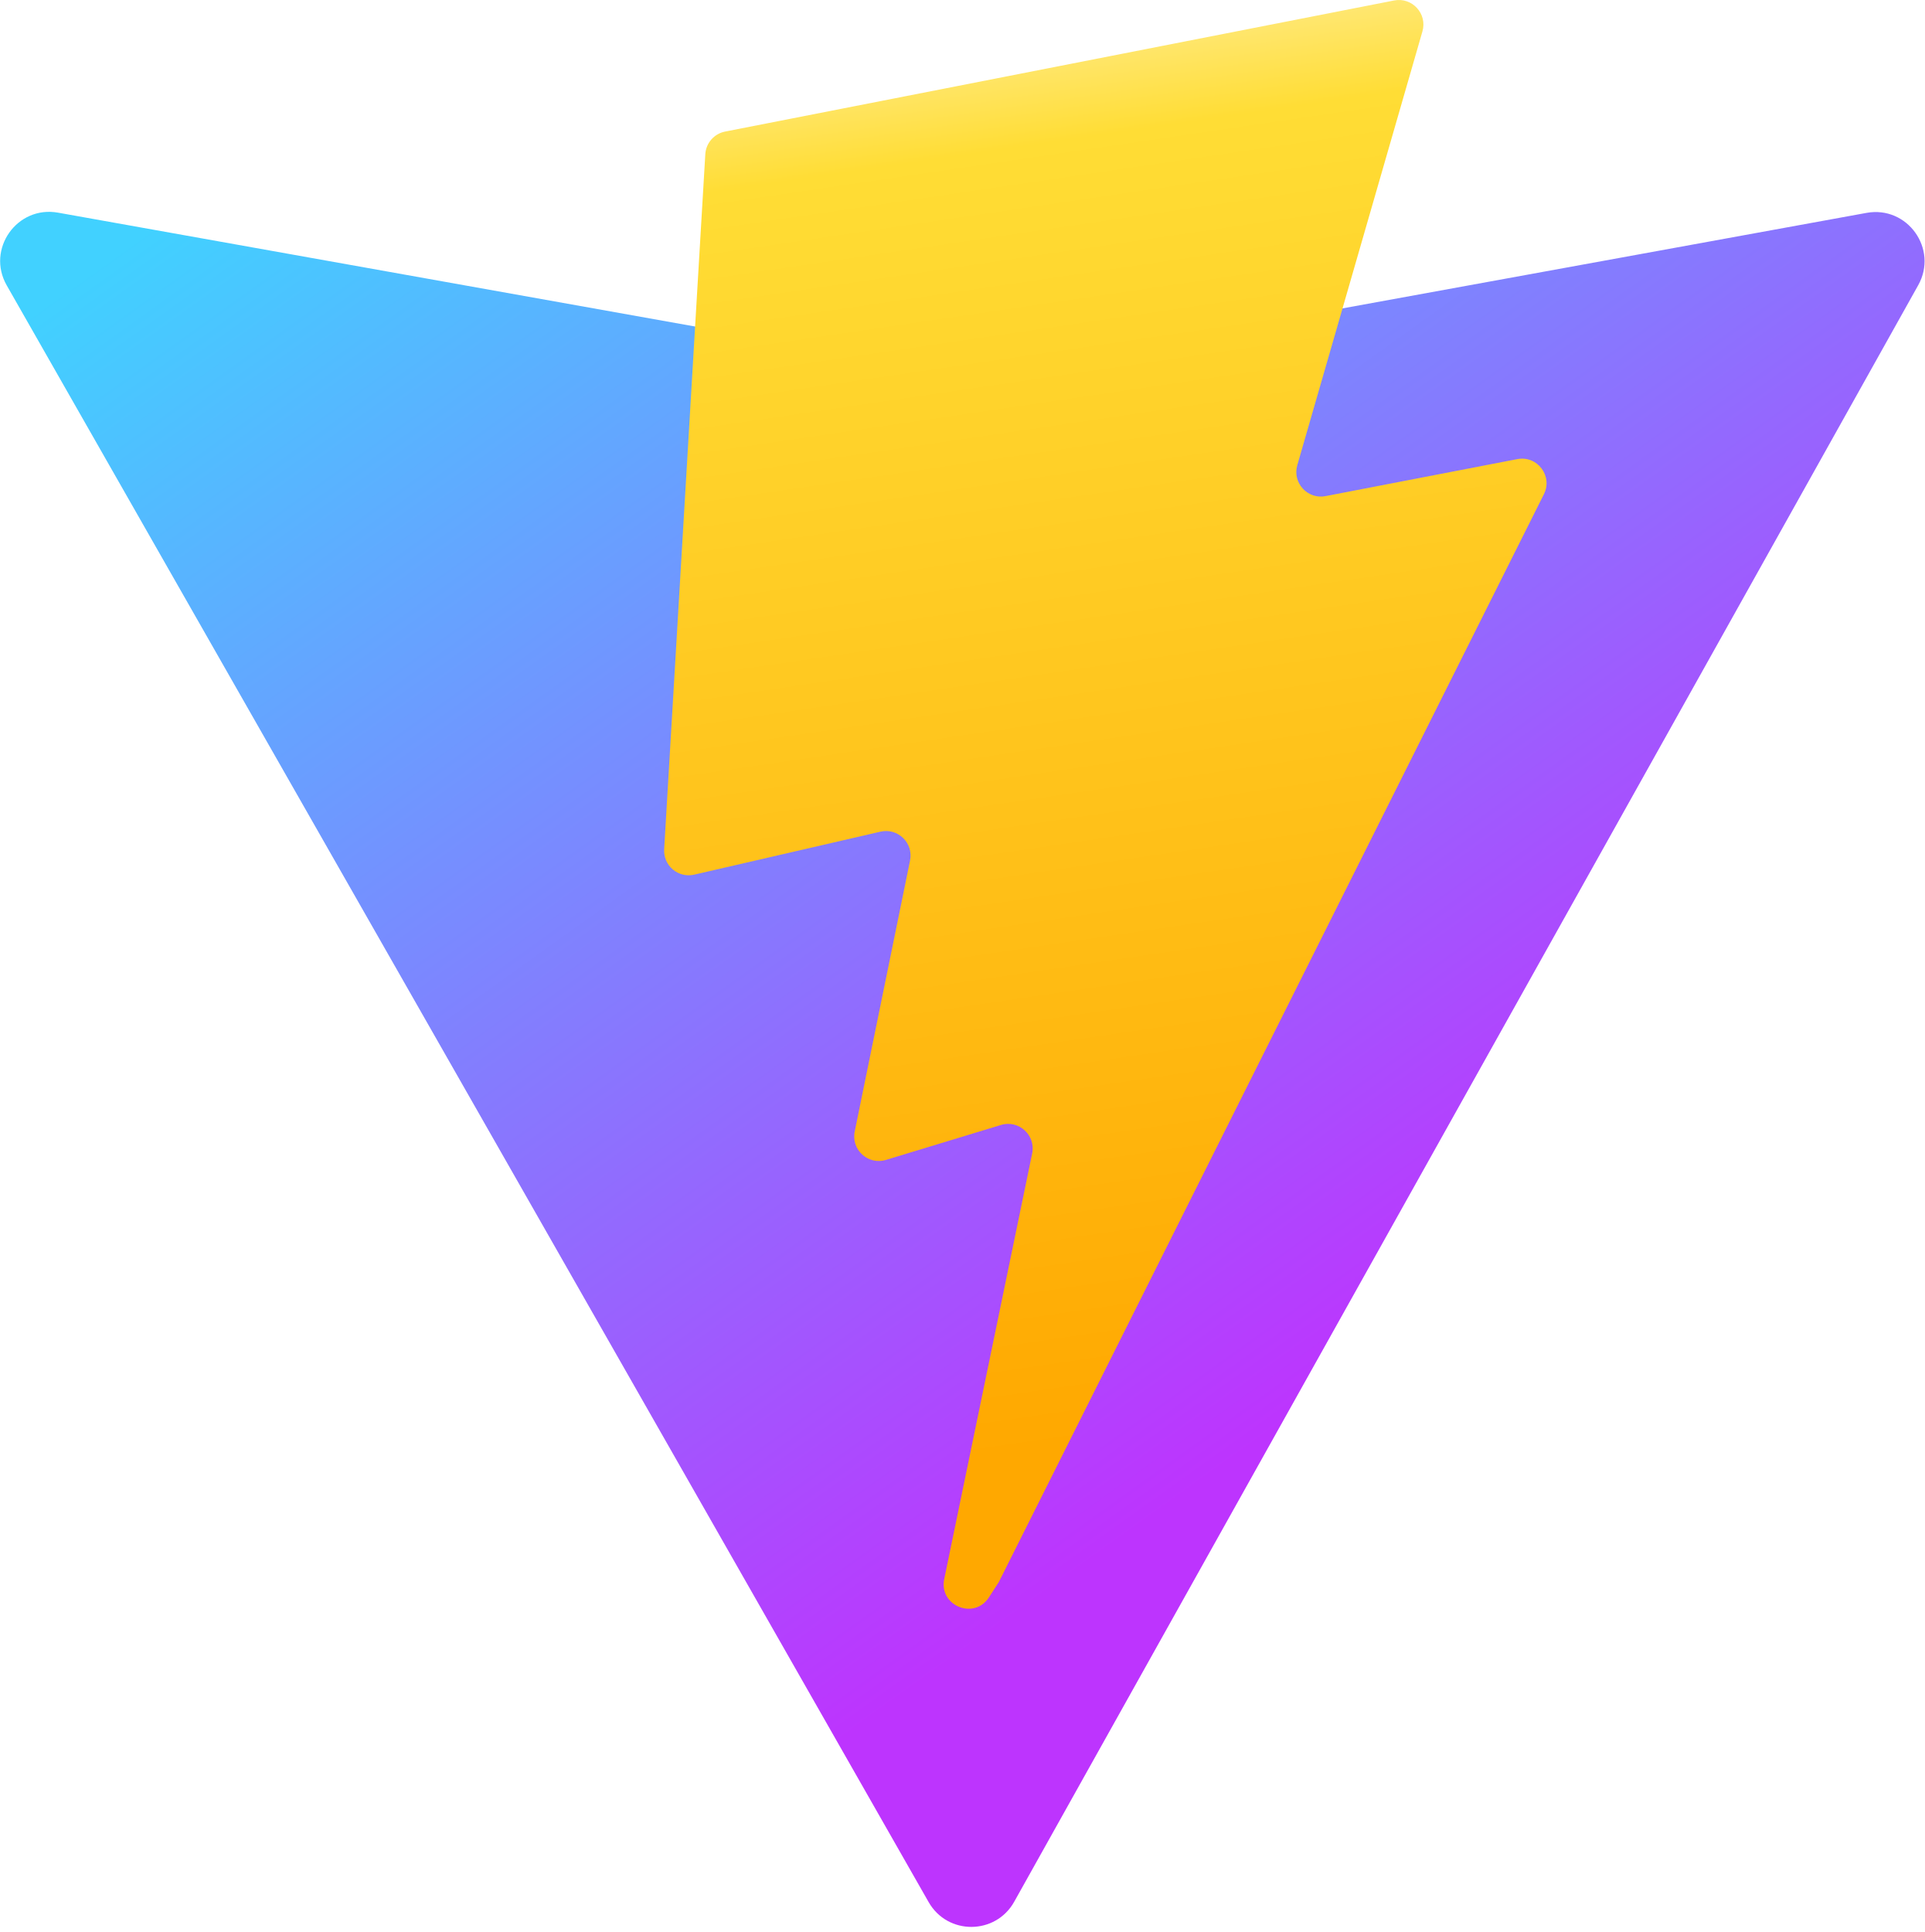
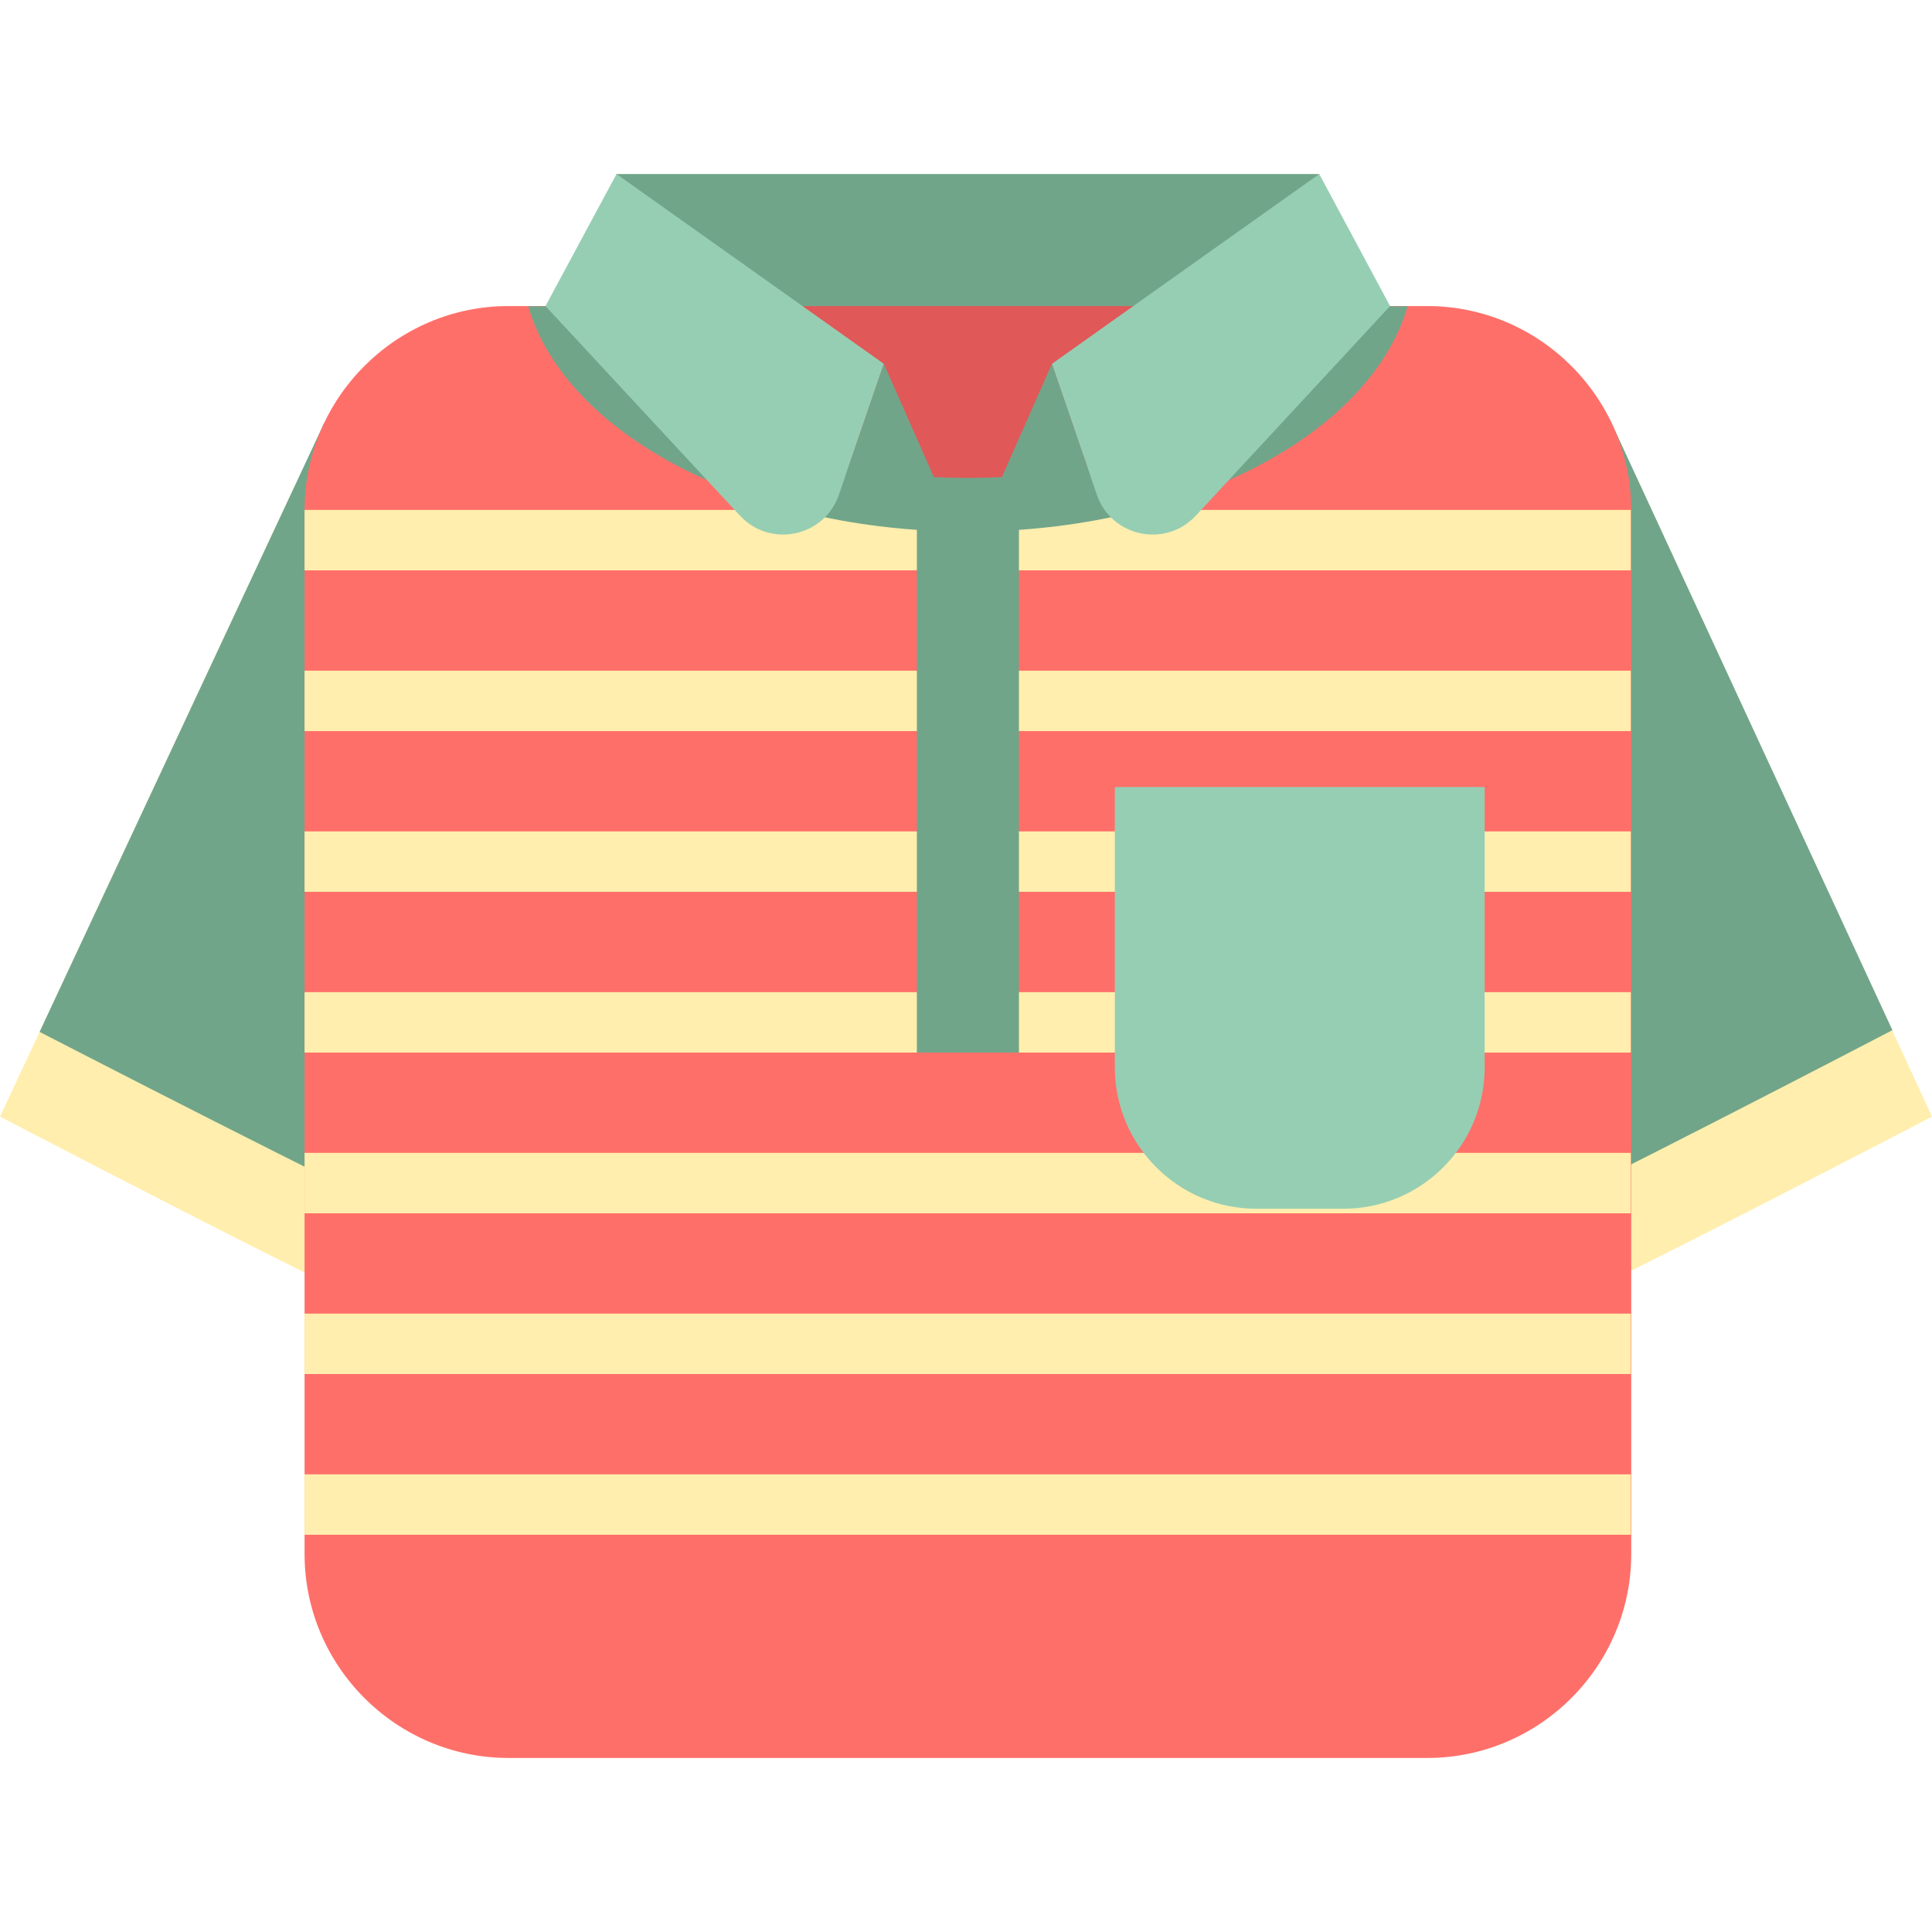
- <svg xmlns="http://www.w3.org/2000/svg" aria-hidden="true" role="img" class="iconify iconify--logos" width="31.88" height="32" preserveAspectRatio="xMidYMid meet" viewBox="0 0 256 257">
-   <defs>
-     <linearGradient id="IconifyId1813088fe1fbc01fb466" x1="-.828%" x2="57.636%" y1="7.652%" y2="78.411%">
-       <stop offset="0%" stop-color="#41D1FF" />
-       <stop offset="100%" stop-color="#BD34FE" />
-     </linearGradient>
-     <linearGradient id="IconifyId1813088fe1fbc01fb467" x1="43.376%" x2="50.316%" y1="2.242%" y2="89.03%">
-       <stop offset="0%" stop-color="#FFEA83" />
-       <stop offset="8.333%" stop-color="#FFDD35" />
-       <stop offset="100%" stop-color="#FFA800" />
-     </linearGradient>
-   </defs>
-   <path fill="url(#IconifyId1813088fe1fbc01fb466)" d="M255.153 37.938L134.897 252.976c-2.483 4.44-8.862 4.466-11.382.048L.875 37.958c-2.746-4.814 1.371-10.646 6.827-9.67l120.385 21.517a6.537 6.537 0 0 0 2.322-.004l117.867-21.483c5.438-.991 9.574 4.796 6.877 9.62Z" />
-   <path fill="url(#IconifyId1813088fe1fbc01fb467)" d="M185.432.063L96.44 17.501a3.268 3.268 0 0 0-2.634 3.014l-5.474 92.456a3.268 3.268 0 0 0 3.997 3.378l24.777-5.718c2.318-.535 4.413 1.507 3.936 3.838l-7.361 36.047c-.495 2.426 1.782 4.5 4.151 3.78l15.304-4.649c2.372-.72 4.652 1.36 4.15 3.788l-11.698 56.621c-.732 3.542 3.979 5.473 5.943 2.437l1.313-2.028l72.516-144.72c1.215-2.423-.88-5.186-3.54-4.672l-25.505 4.922c-2.396.462-4.435-1.77-3.759-4.114l16.646-57.705c.677-2.35-1.37-4.583-3.769-4.113Z" />
+ <svg xmlns="http://www.w3.org/2000/svg" version="1.1" id="ecommerce_1_" x="0" y="0" viewBox="0 0 115 115" style="enable-background:new 0 0 115 115" xml:space="preserve">
+   <style>.st0{fill:#ffeead}.st4{fill:#96ceb4}.st7{fill:#71a58a}</style>
+   <g id="mens_clothing_1_">
+     <path class="st0" d="M97.412 28.393s-5.87 49.556-4.263 49.086C94.756 77.009 115 66.466 115 66.466L97.412 28.393z" />
+     <path class="st7" d="M95.813 24.938s-6.628 47.865-5.021 47.395c1.607-.47 21.851-11.014 21.851-11.014l-16.83-36.381z" />
+     <path class="st0" d="M17.583 28.831 0 66.466S20.244 77.01 21.851 77.48c1.607.469-4.268-48.649-4.268-48.649z" />
+     <path class="st7" d="M19.302 25.163 2.357 61.422s20.244 10.441 21.851 10.911c1.606.47-4.906-47.17-4.906-47.17z" />
+     <path d="M84.962 18.218H30.264c-6.675 0-12.135 5.461-12.135 12.135v62.152c0 6.675 5.461 12.135 12.135 12.135h54.698c6.675 0 12.135-5.461 12.135-12.135V30.353c0-6.674-5.461-12.135-12.135-12.135z" style="fill:#ff6f69" />
+     <path class="st0" d="M18.128 30.353h78.945v3.597H18.128zM18.128 39.921h78.945v3.597H18.128zM18.128 49.488h78.945v3.597H18.128zM18.128 59.056h78.945v3.597H18.128zM18.128 68.623h78.945v3.597H18.128zM18.128 78.191h78.945v3.597H18.128zM18.128 87.758h78.945v3.597H18.128z" />
+     <path class="st7" d="M31.437 18.231c2.23 7.623 13.088 13.414 26.176 13.414s23.945-5.79 26.176-13.414H31.437z" />
+     <path class="st7" d="M36.698 10.359h41.824v8.01H36.698z" />
+     <path d="M37.208 18.218c0 5.649 9.136 10.229 20.405 10.229s20.405-4.58 20.405-10.229h-40.81z" style="fill:#e05858" />
+     <path class="st7" d="M54.575 31.46h6.076v31.193h-6.076z" />
+     <path class="st4" d="m36.698 10.359-4.229 7.858 11.575 12.474c1.801 1.948 5.029 1.268 5.891-1.241l2.677-7.792-15.914-11.299z" />
+     <path class="st7" d="m52.612 21.659-2.275 6.621 6.603 3.18z" />
+     <g>
+       <path class="st4" d="m78.527 10.359-15.915 11.3 2.677 7.792c.862 2.509 4.09 3.189 5.891 1.241l11.561-12.474-4.214-7.859z" />
+       <path class="st7" d="m62.613 21.659-4.328 9.801 6.603-3.18z" />
+     </g>
+     <g>
+       <path class="st4" d="M66.361 46.846v16.685a8.418 8.418 0 0 0 8.418 8.418h5.176a8.418 8.418 0 0 0 8.418-8.418V46.846H66.361z" />
+     </g>
+   </g>
</svg>
